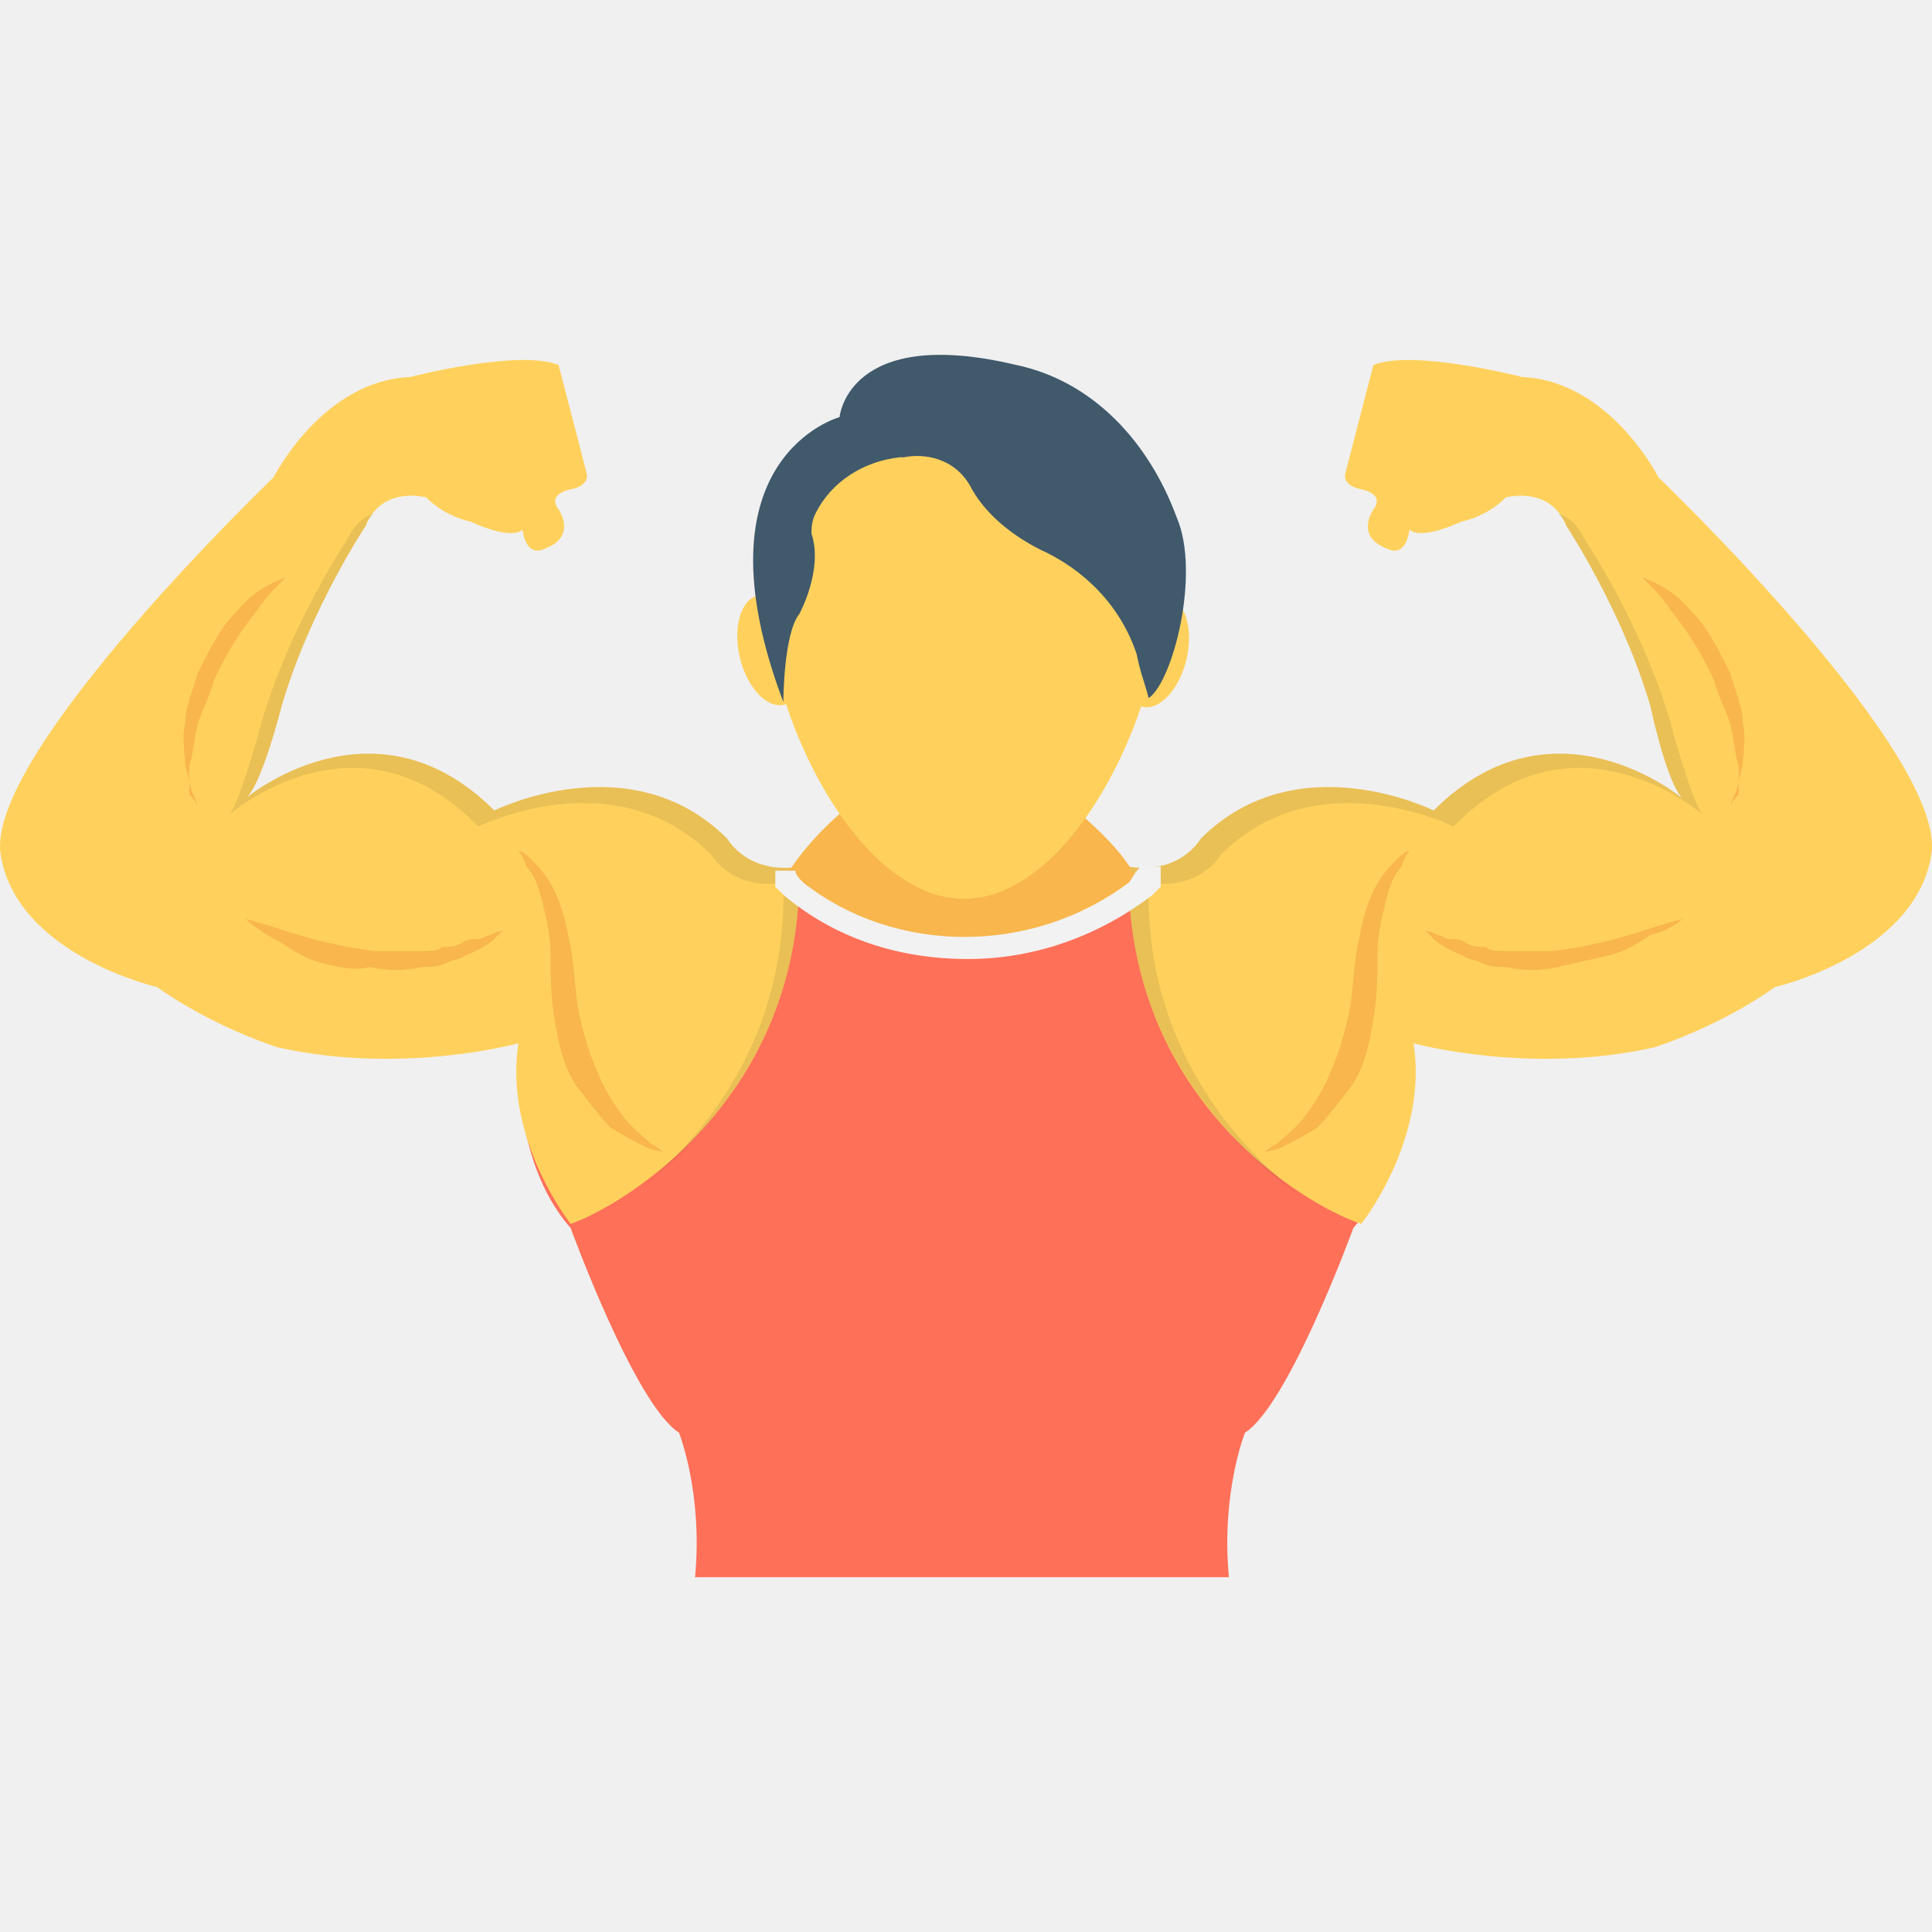
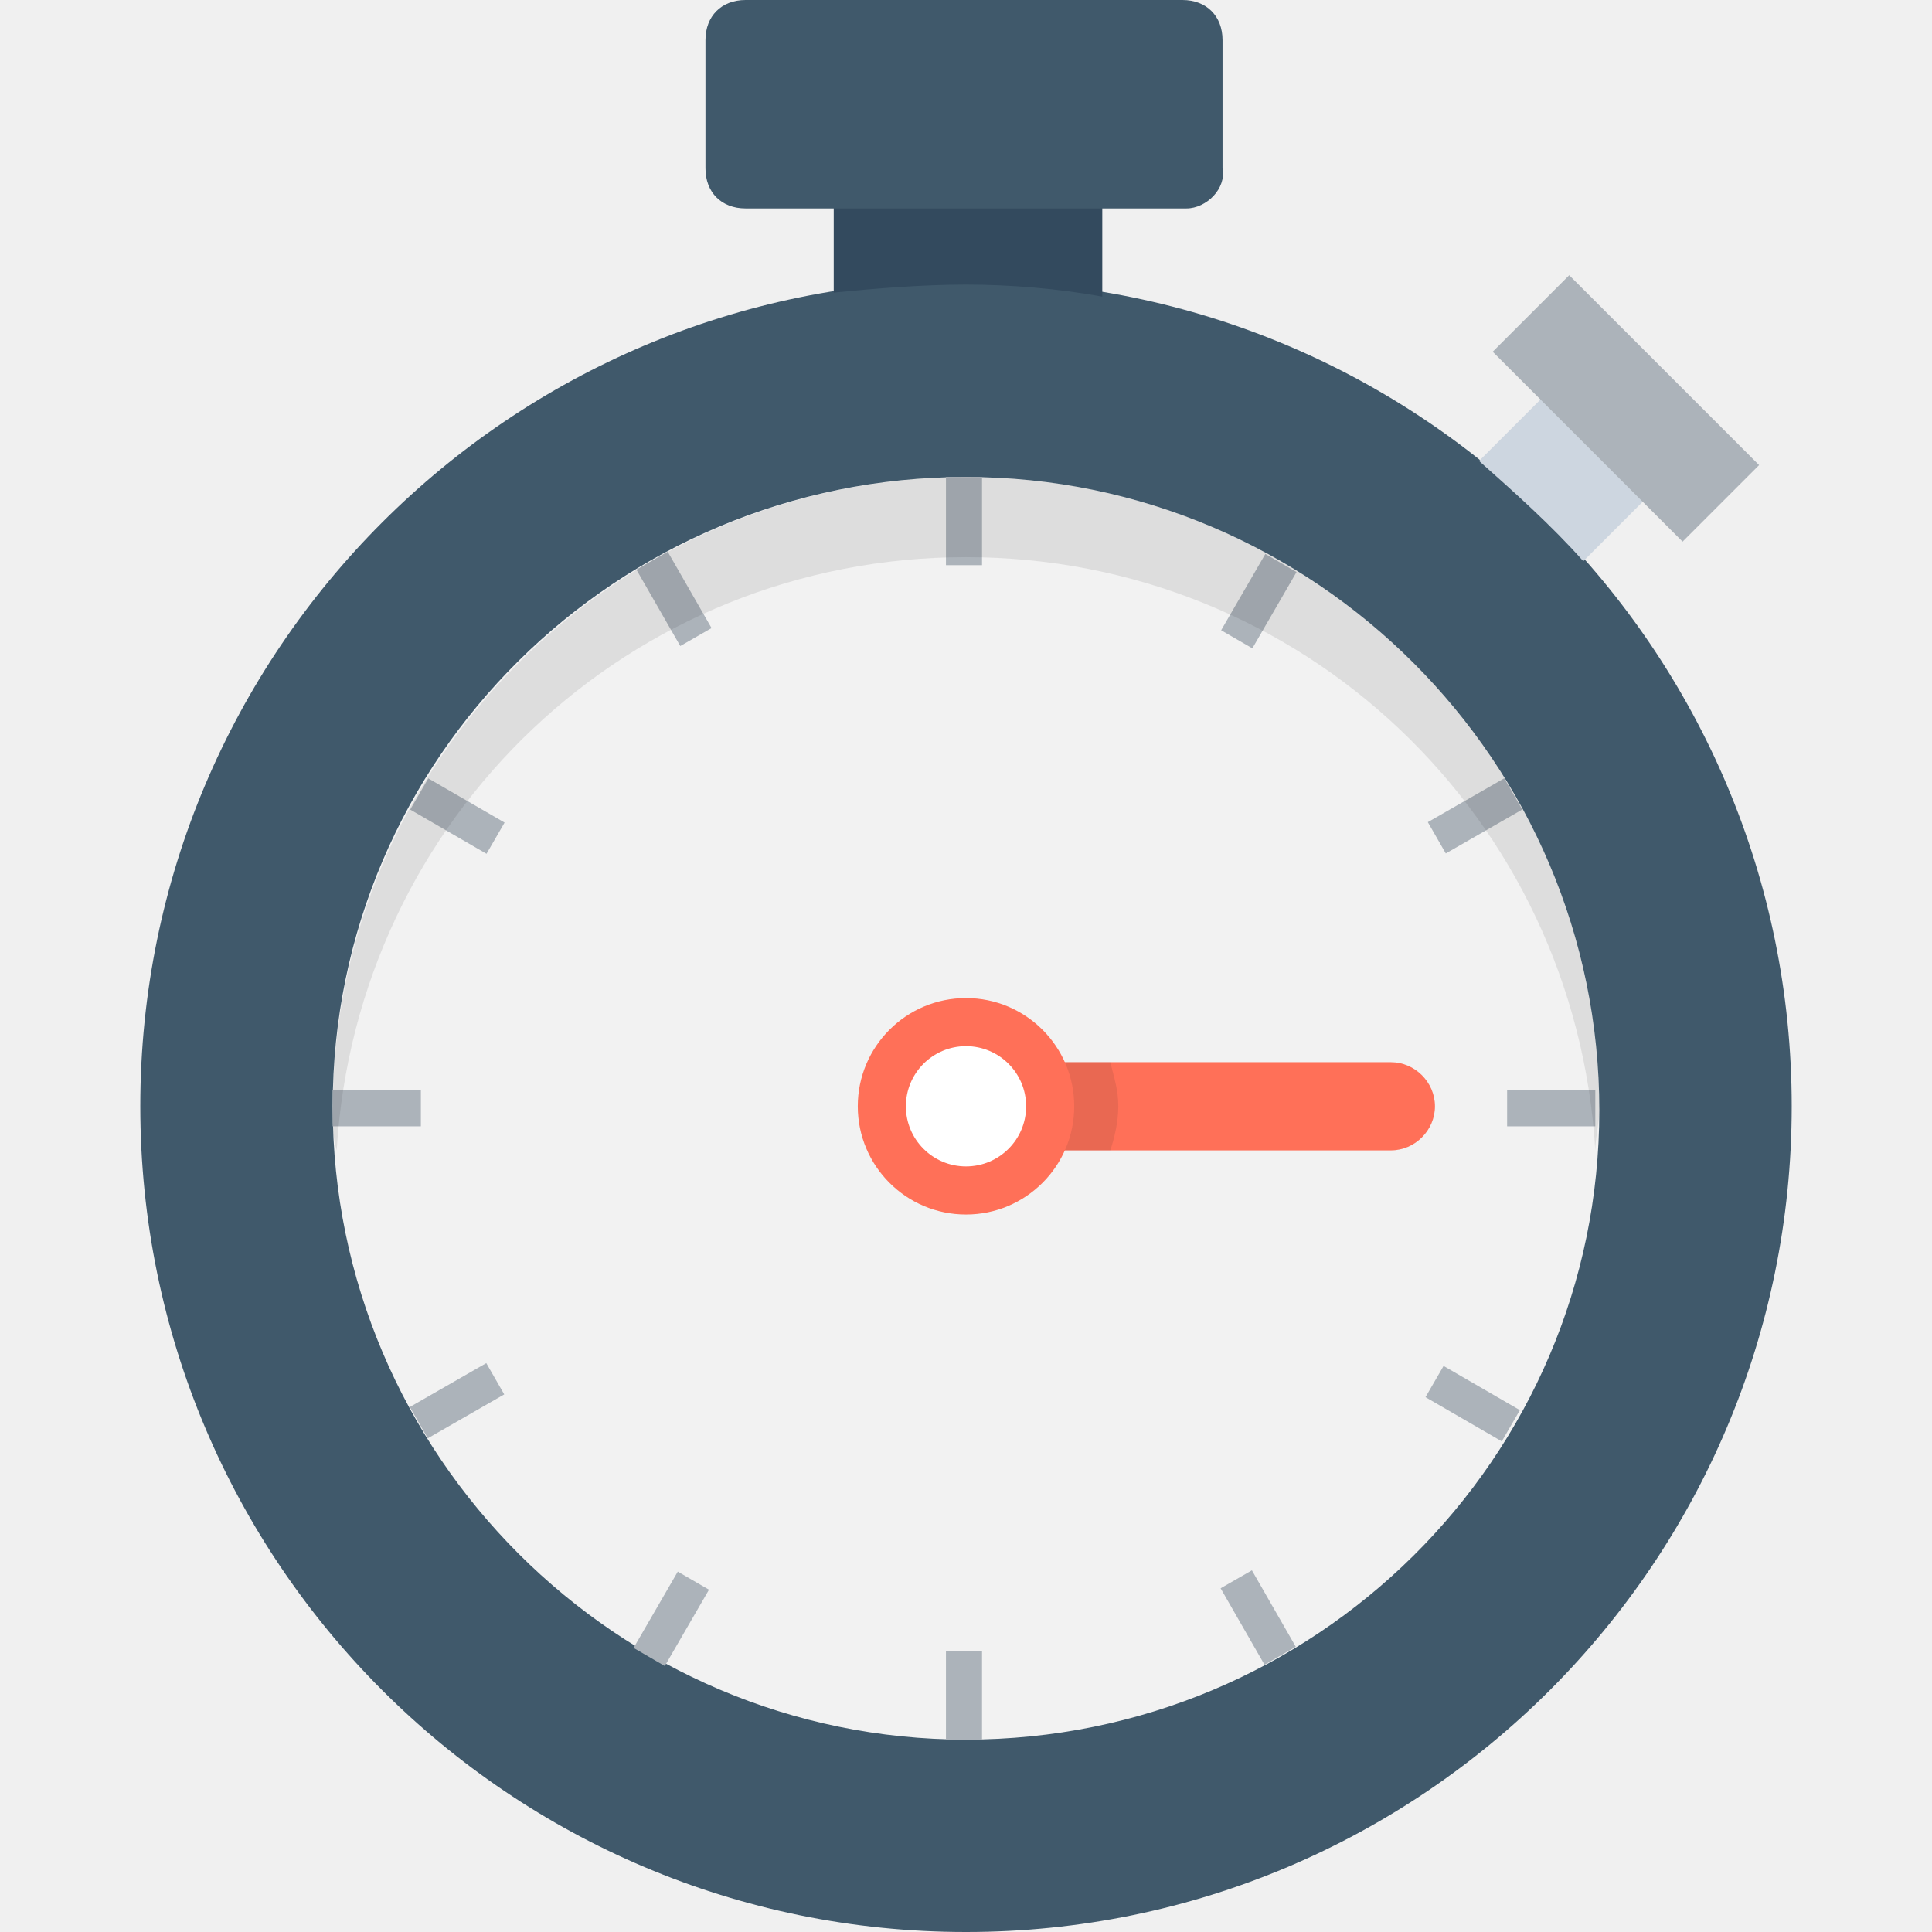
- <svg xmlns="http://www.w3.org/2000/svg" version="1.1" id="Layer_1" x="0px" y="0px" viewBox="0 0 513.41 513.41" style="enable-background:new 0 0 513.41 513.41;" xml:space="preserve">
+ <svg xmlns="http://www.w3.org/2000/svg" version="1.1" id="Layer_1" x="0px" y="0px" viewBox="0 0 514.133 514.133" style="enable-background:new 0 0 514.133 514.133;" xml:space="preserve">
+   <circle style="fill:#40596B;" cx="257.067" cy="294.4" r="219.733" />
+   <path style="fill:#CDD6E0;" d="M437.333,133.333l-16,16c-8.533-9.6-18.133-18.133-27.733-26.667l17.067-17.067L437.333,133.333z" />
+   <rect x="396.944" y="94.291" transform="matrix(0.7071 0.7071 -0.7071 0.7071 203.5839 -274.114)" style="fill:#ACB3BA;" width="71.466" height="28.8" />
+   <path style="fill:#334A5E;" d="M257.067,75.733c11.733,0,24.533,1.067,36.267,3.2v-48h-71.467v46.933  C232.533,76.8,245.333,75.733,257.067,75.733z" />
+   <path style="fill:#F2F2F2;" d="M257.067,462.933c-92.8,0-168.533-75.733-168.533-168.533s75.733-167.467,168.533-167.467  S425.6,202.667,425.6,295.467S349.867,462.933,257.067,462.933z" />
+   <path style="fill:#40596B;" d="M315.733,55.467H198.4c-6.4,0-10.667-4.267-10.667-10.667V10.667C187.733,4.267,192,0,198.4,0  h116.267c6.4,0,10.667,4.267,10.667,10.667V44.8C326.4,50.133,321.067,55.467,315.733,55.467z" />
  <g>
-     <ellipse transform="matrix(-0.2317 -0.9728 0.9728 -0.2317 84.3348 412.1106)" style="fill:#FFD15C;" cx="204.909" cy="172.752" rx="14.934" ry="8.533" />
-     <ellipse transform="matrix(-0.2317 0.9728 -0.9728 -0.2317 546.687 -85.1894)" style="fill:#FFD15C;" cx="306.985" cy="173.291" rx="14.934" ry="8.533" />
+     <rect x="251.733" y="126.933" style="fill:#ACB3BA;" width="9.6" height="23.467" />
+     <rect x="251.733" y="439.467" style="fill:#ACB3BA;" width="9.6" height="23.467" />
+     <rect x="88.533" y="290.133" style="fill:#ACB3BA;" width="23.467" height="9.6" />
+     <rect x="401.067" y="290.133" style="fill:#ACB3BA;" width="23.467" height="9.6" />
+     <rect x="323.257" y="155.178" transform="matrix(-0.5012 0.8653 -0.8653 -0.5012 641.3235 -49.7133)" style="fill:#ACB3BA;" width="23.466" height="9.6" />
+     <rect x="166.894" y="425.988" transform="matrix(-0.5012 0.8653 -0.8653 -0.5012 640.9272 492.1342)" style="fill:#ACB3BA;" width="23.466" height="9.6" />
+     <rect x="109.987" y="212.38" transform="matrix(0.8653 0.5012 -0.5012 0.8653 125.2466 -31.7589)" style="fill:#ACB3BA;" width="23.466" height="9.6" />
+     <rect x="380.174" y="368.75" transform="matrix(0.8653 0.5012 -0.5012 0.8653 240.0087 -146.121)" style="fill:#ACB3BA;" width="23.466" height="9.6" />
+     <rect x="380.787" y="212.308" transform="matrix(-0.8672 0.4979 -0.4979 -0.8672 841.0241 209.9482)" style="fill:#ACB3BA;" width="23.466" height="9.6" />
+     <rect x="109.88" y="367.943" transform="matrix(-0.8672 0.4979 -0.4979 -0.8672 412.6724 635.4426)" style="fill:#ACB3BA;" width="23.466" height="9.6" />
+     <rect x="167.616" y="154.56" transform="matrix(0.4979 0.8672 -0.8672 0.4979 228.2492 -75.5243)" style="fill:#ACB3BA;" width="23.466" height="9.6" />
+     <rect x="323.089" y="425.666" transform="matrix(0.4979 0.8672 -0.8672 0.4979 541.42 -74.2356)" style="fill:#ACB3BA;" width="23.466" height="9.6" />
  </g>
-   <path style="fill:#FF7058;" d="M368.171,239.915l-56.533-4.267l-55.467-12.8l-55.467,12.8l-56.533,4.267l-6.4,38.4  c0,0-2.133,29.867,13.867,48c0,0,17.067,46.933,28.8,54.4c0,0,6.4,16,4.267,38.4h71.467h70.4c-2.133-22.4,4.267-38.4,4.267-38.4  c11.733-7.467,28.8-54.4,28.8-54.4c16-18.133,13.867-48,13.867-48L368.171,239.915z" />
-   <path style="fill:#FFD15C;" d="M212.438,230.315c-13.867,2.133-19.2-7.467-19.2-7.467c-25.6-25.6-61.867-7.467-61.867-7.467  c-32-32-66.133-3.2-66.133-3.2c4.267-3.2,9.6-24.533,9.6-24.533c7.467-25.6,22.4-48,22.4-48c4.267-10.667,16-7.467,16-7.467  c5.333,5.333,11.733,6.4,11.733,6.4c11.733,5.333,13.867,2.133,13.867,2.133c1.067,7.467,5.333,5.333,5.333,5.333  c9.6-3.2,4.267-10.667,4.267-10.667c-3.2-4.267,3.2-5.333,3.2-5.333c5.333-1.067,4.267-4.267,4.267-4.267l-7.467-28.8  c-10.667-4.267-39.467,3.2-39.467,3.2c-23.467,1.067-36.267,26.667-36.267,26.667s-76.8,73.6-72.533,100.267  c4.267,26.667,41.6,35.2,41.6,35.2c14.933,10.667,32,16,32,16c33.067,7.467,64-1.067,64-1.067c-3.2,20.267,7.467,39.467,13.867,48  C166.571,319.915,213.505,291.115,212.438,230.315z" />
-   <g>
-     <path style="fill:#F8B64C;" d="M137.771,226.048c0,0,1.067,0,3.2,2.133s4.267,4.267,6.4,8.533s3.2,9.6,4.267,14.933   c1.067,5.333,1.067,11.733,2.133,17.067c2.133,10.667,6.4,21.333,11.733,27.733c2.133,3.2,5.333,5.333,7.467,7.467   c2.133,1.067,3.2,2.133,3.2,2.133s-1.067,0-4.267-1.067c-2.133-1.067-6.4-3.2-9.6-5.333c-3.2-3.2-6.4-7.467-9.6-11.733   c-3.2-5.333-4.267-10.667-5.333-17.067s-1.067-11.733-1.067-17.067c0-5.333-1.067-9.6-2.133-13.867   c-1.067-4.267-2.133-7.467-4.267-9.6C138.838,227.115,137.771,226.048,137.771,226.048z" />
-     <path style="fill:#F8B64C;" d="M65.238,244.182c0,0,4.267,1.067,10.667,3.2c6.4,2.133,14.933,4.267,23.467,5.333   c2.133,0,4.267,0,6.4,0c2.133,0,4.267,0,6.4,0c2.133,0,4.267,0,5.333-1.067c2.133,0,3.2,0,5.333-1.067   c1.067-1.067,3.2-1.067,4.267-1.067c1.067,0,2.133-1.067,3.2-1.067c2.133-1.067,3.2-1.067,3.2-1.067s-1.067,1.067-2.133,2.133   c-1.067,1.067-4.267,3.2-7.467,4.267c-1.067,1.067-3.2,1.067-5.333,2.133c-2.133,1.067-4.267,1.067-6.4,1.067   c-4.267,1.067-9.6,1.067-13.867,0c-4.267,1.067-8.533,0-12.8-1.067c-4.267-1.067-7.467-3.2-10.667-5.333   C68.438,247.382,65.238,244.182,65.238,244.182z" />
-     <path style="fill:#F8B64C;" d="M52.438,214.315c0,0,0-1.067-1.067-3.2c-1.067-2.133-1.067-4.267-2.133-7.467   c0-3.2-1.067-7.467,0-11.733c0-4.267,2.133-8.533,3.2-12.8c2.133-4.267,4.267-8.533,6.4-11.733c2.133-3.2,5.333-6.4,7.467-8.533   c5.333-4.267,9.6-5.333,9.6-5.333s-1.067,1.067-2.133,2.133c-1.067,1.067-3.2,3.2-5.333,6.4c-4.267,5.333-8.533,11.733-11.733,19.2   c-1.067,4.267-3.2,7.467-4.267,11.733s-1.067,7.467-2.133,10.667c0,3.2,0,5.333,0,7.467   C52.438,213.248,52.438,214.315,52.438,214.315z" />
-   </g>
-   <path style="opacity:0.1;fill:#231F20;enable-background:new    ;" d="M212.438,230.315c-13.867,2.133-19.2-7.467-19.2-7.467  c-25.6-25.6-61.867-7.467-61.867-7.467c-32-32-66.133-3.2-66.133-3.2c4.267-3.2,9.6-24.533,9.6-24.533c7.467-25.6,22.4-48,22.4-48  c0-1.067,1.067-2.133,2.133-3.2c-3.2,1.067-5.333,3.2-7.467,7.467c0,0-14.933,22.4-22.4,48c0,0-5.333,20.267-8.533,24.533  c0,0,34.133-29.867,66.133,3.2c0,0,36.267-18.133,61.867,7.467c0,0,5.333,9.6,19.2,7.467c1.067,42.667-22.4,69.333-41.6,84.267  C184.705,304.982,213.505,277.248,212.438,230.315z" />
-   <path style="fill:#FFD15C;" d="M299.905,230.315c13.867,2.133,19.2-7.467,19.2-7.467c25.6-25.6,61.867-7.467,61.867-7.467  c32-32,66.133-3.2,66.133-3.2c-4.267-4.267-8.533-24.533-8.533-24.533c-7.467-25.6-22.4-48-22.4-48c-4.267-10.667-16-7.467-16-7.467  c-5.333,5.333-11.733,6.4-11.733,6.4c-11.733,5.333-13.867,2.133-13.867,2.133c-1.067,7.467-5.333,5.333-5.333,5.333  c-9.6-3.2-4.267-10.667-4.267-10.667c3.2-4.267-3.2-5.333-3.2-5.333c-5.333-1.067-4.267-4.267-4.267-4.267l7.467-28.8  c10.667-4.267,39.467,3.2,39.467,3.2c23.467,1.067,36.267,26.667,36.267,26.667s76.8,73.6,72.533,100.267  c-4.267,26.667-41.6,35.2-41.6,35.2c-14.933,10.667-32,16-32,16c-33.067,7.467-64-1.067-64-1.067c3.2,20.267-7.467,39.467-13.867,48  C345.771,319.915,298.838,291.115,299.905,230.315z" />
-   <g>
-     <path style="fill:#F8B64C;" d="M374.571,226.048c0,0-1.067,0-3.2,2.133c-2.133,2.133-4.267,4.267-6.4,8.533   c-2.133,4.267-3.2,9.6-4.267,14.933c-1.067,5.333-1.067,11.733-2.133,17.067c-2.133,10.667-6.4,21.333-11.733,27.733   c-2.133,3.2-5.333,5.333-7.467,7.467c-2.133,1.067-3.2,2.133-3.2,2.133s1.067,0,4.267-1.067c2.133-1.067,6.4-3.2,9.6-5.333   c3.2-3.2,6.4-7.467,9.6-11.733c3.2-5.333,4.267-10.667,5.333-17.067s1.067-11.733,1.067-17.067c0-5.333,1.067-9.6,2.133-13.867   c1.067-4.267,2.133-7.467,4.267-9.6C373.505,227.115,374.571,226.048,374.571,226.048z" />
-     <path style="fill:#F8B64C;" d="M447.105,244.182c0,0-4.267,1.067-10.667,3.2c-6.4,2.133-14.933,4.267-23.467,5.333   c-2.133,0-4.267,0-6.4,0c-2.133,0-4.267,0-6.4,0c-2.133,0-4.267,0-5.333-1.067c-2.133,0-3.2,0-5.333-1.067   c-1.067-1.067-3.2-1.067-4.267-1.067c-1.067,0-2.133-1.067-3.2-1.067c-2.133-1.067-3.2-1.067-3.2-1.067s1.067,1.067,2.133,2.133   c1.067,1.067,4.267,3.2,7.467,4.267c1.067,1.067,3.2,1.067,5.333,2.133c2.133,1.067,4.267,1.067,6.4,1.067   c4.267,1.067,9.6,1.067,13.867,0c4.267-1.067,9.6-2.133,13.867-3.2c4.267-1.067,7.467-3.2,10.667-5.333   C443.905,247.382,447.105,244.182,447.105,244.182z" />
-     <path style="fill:#F8B64C;" d="M459.905,214.315c0,0,0-1.067,1.067-3.2c1.067-2.133,1.067-4.267,2.133-7.467   c0-3.2,1.067-7.467,0-11.733c0-4.267-2.133-8.533-3.2-12.8c-2.133-4.267-4.267-8.533-6.4-11.733c-2.133-3.2-5.333-6.4-7.467-8.533   c-5.333-4.267-9.6-5.333-9.6-5.333s1.067,1.067,2.133,2.133c1.067,1.067,3.2,3.2,5.333,6.4c4.267,5.333,8.533,11.733,11.733,19.2   c1.067,4.267,3.2,7.467,4.267,11.733c1.067,4.267,1.067,7.467,2.133,10.667c0,3.2,0,5.333,0,7.467   C459.905,213.248,459.905,214.315,459.905,214.315z" />
-   </g>
-   <path style="opacity:0.1;fill:#231F20;enable-background:new    ;" d="M299.905,230.315c13.867,2.133,19.2-7.467,19.2-7.467  c25.6-25.6,61.867-7.467,61.867-7.467c32-32,66.133-3.2,66.133-3.2c-4.267-4.267-8.533-24.533-8.533-24.533  c-7.467-25.6-22.4-48-22.4-48c0-1.067-1.067-2.133-2.133-3.2c3.2,1.067,5.333,3.2,7.467,7.467c0,0,14.933,22.4,22.4,48  c0,0,5.333,20.267,8.533,24.533c0,0-34.133-29.867-66.133,3.2c0,0-36.267-18.133-61.867,7.467c0,0-5.333,9.6-19.2,7.467  c-1.067,42.667,22.4,69.333,41.6,84.267C327.638,304.982,298.838,277.248,299.905,230.315z" />
-   <path style="fill:#F8B64C;" d="M224.171,215.382c-7.467,6.4-12.8,12.8-17.067,20.267c35.2,21.333,60.8,21.333,96,0  c-3.2-7.467-9.6-13.867-17.067-20.267C266.838,218.582,245.505,218.582,224.171,215.382z" />
-   <path style="fill:#F2F2F2;" d="M299.905,234.582c-25.6,19.2-61.867,19.2-86.4,0c-1.067-1.067-2.133-2.133-2.133-3.2l0,0l0,0  c-2.133,0-3.2,0-5.333,0l0,0v4.267l2.133,2.133c13.867,11.733,30.933,17.067,49.067,17.067s35.2-6.4,49.067-17.067l2.133-2.133  v-5.333l0,0c-2.133,0-3.2,0-5.333,0l0,0l0,0C300.971,232.448,300.971,233.515,299.905,234.582z" />
-   <path style="fill:#FFD15C;" d="M308.438,159.915c0,28.8-23.467,78.933-52.267,78.933s-52.267-50.133-52.267-78.933  s23.467-52.267,52.267-52.267S308.438,130.048,308.438,159.915z" />
-   <path style="fill:#40596B;" d="M270.038,96.982c-44.8-10.667-46.933,13.867-46.933,13.867s-39.467,10.667-14.933,75.733  c0,0,0-18.133,4.267-23.467c0,0,6.4-11.733,3.2-21.333c0-1.067,0-3.2,1.067-5.333c4.267-8.533,12.8-13.867,22.4-14.933  c0,0,0,0,1.067,0c5.333-1.067,13.867,0,18.133,8.533c4.267,7.467,11.733,12.8,18.133,16c11.733,5.333,21.333,14.933,25.6,27.733  c1.067,5.333,2.133,7.467,3.2,11.733c6.4-4.267,13.867-33.067,7.467-48C305.238,117.248,290.305,101.248,270.038,96.982z" />
+   <path style="opacity:0.1;fill:#231F20;enable-background:new    ;" d="M257.067,148.267c89.6,0,162.133,69.333,167.467,157.867  c0-3.2,1.067-7.467,1.067-10.667c0-92.8-75.733-168.533-168.533-168.533S88.533,202.667,88.533,295.467c0,3.2,0,7.467,1.067,10.667  C94.933,217.6,167.467,148.267,257.067,148.267z" />
+   <path style="fill:#FF7058;" d="M262.4,294.4L262.4,294.4c0-6.4,5.333-11.733,11.733-11.733h96c6.4,0,11.733,5.333,11.733,11.733l0,0  c0,6.4-5.333,11.733-11.733,11.733h-96C267.733,306.133,262.4,300.8,262.4,294.4z" />
+   <path style="opacity:0.1;fill:#231F20;enable-background:new    ;" d="M262.4,294.4c0,6.4,5.333,11.733,11.733,11.733h21.333  c1.067-3.2,2.133-7.467,2.133-11.733c0-4.267-1.067-7.467-2.133-11.733h-21.333C267.733,283.733,262.4,288,262.4,294.4z" />
+   <circle style="fill:#FF7058;" cx="257.067" cy="294.4" r="28.8" />
+   <circle style="fill:#FFFFFF;" cx="257.067" cy="294.4" r="16" />
  <g>
</g>
  <g>
</g>
  <g>
</g>
  <g>
</g>
  <g>
</g>
  <g>
</g>
  <g>
</g>
  <g>
</g>
  <g>
</g>
  <g>
</g>
  <g>
</g>
  <g>
</g>
  <g>
</g>
  <g>
</g>
  <g>
</g>
</svg>
